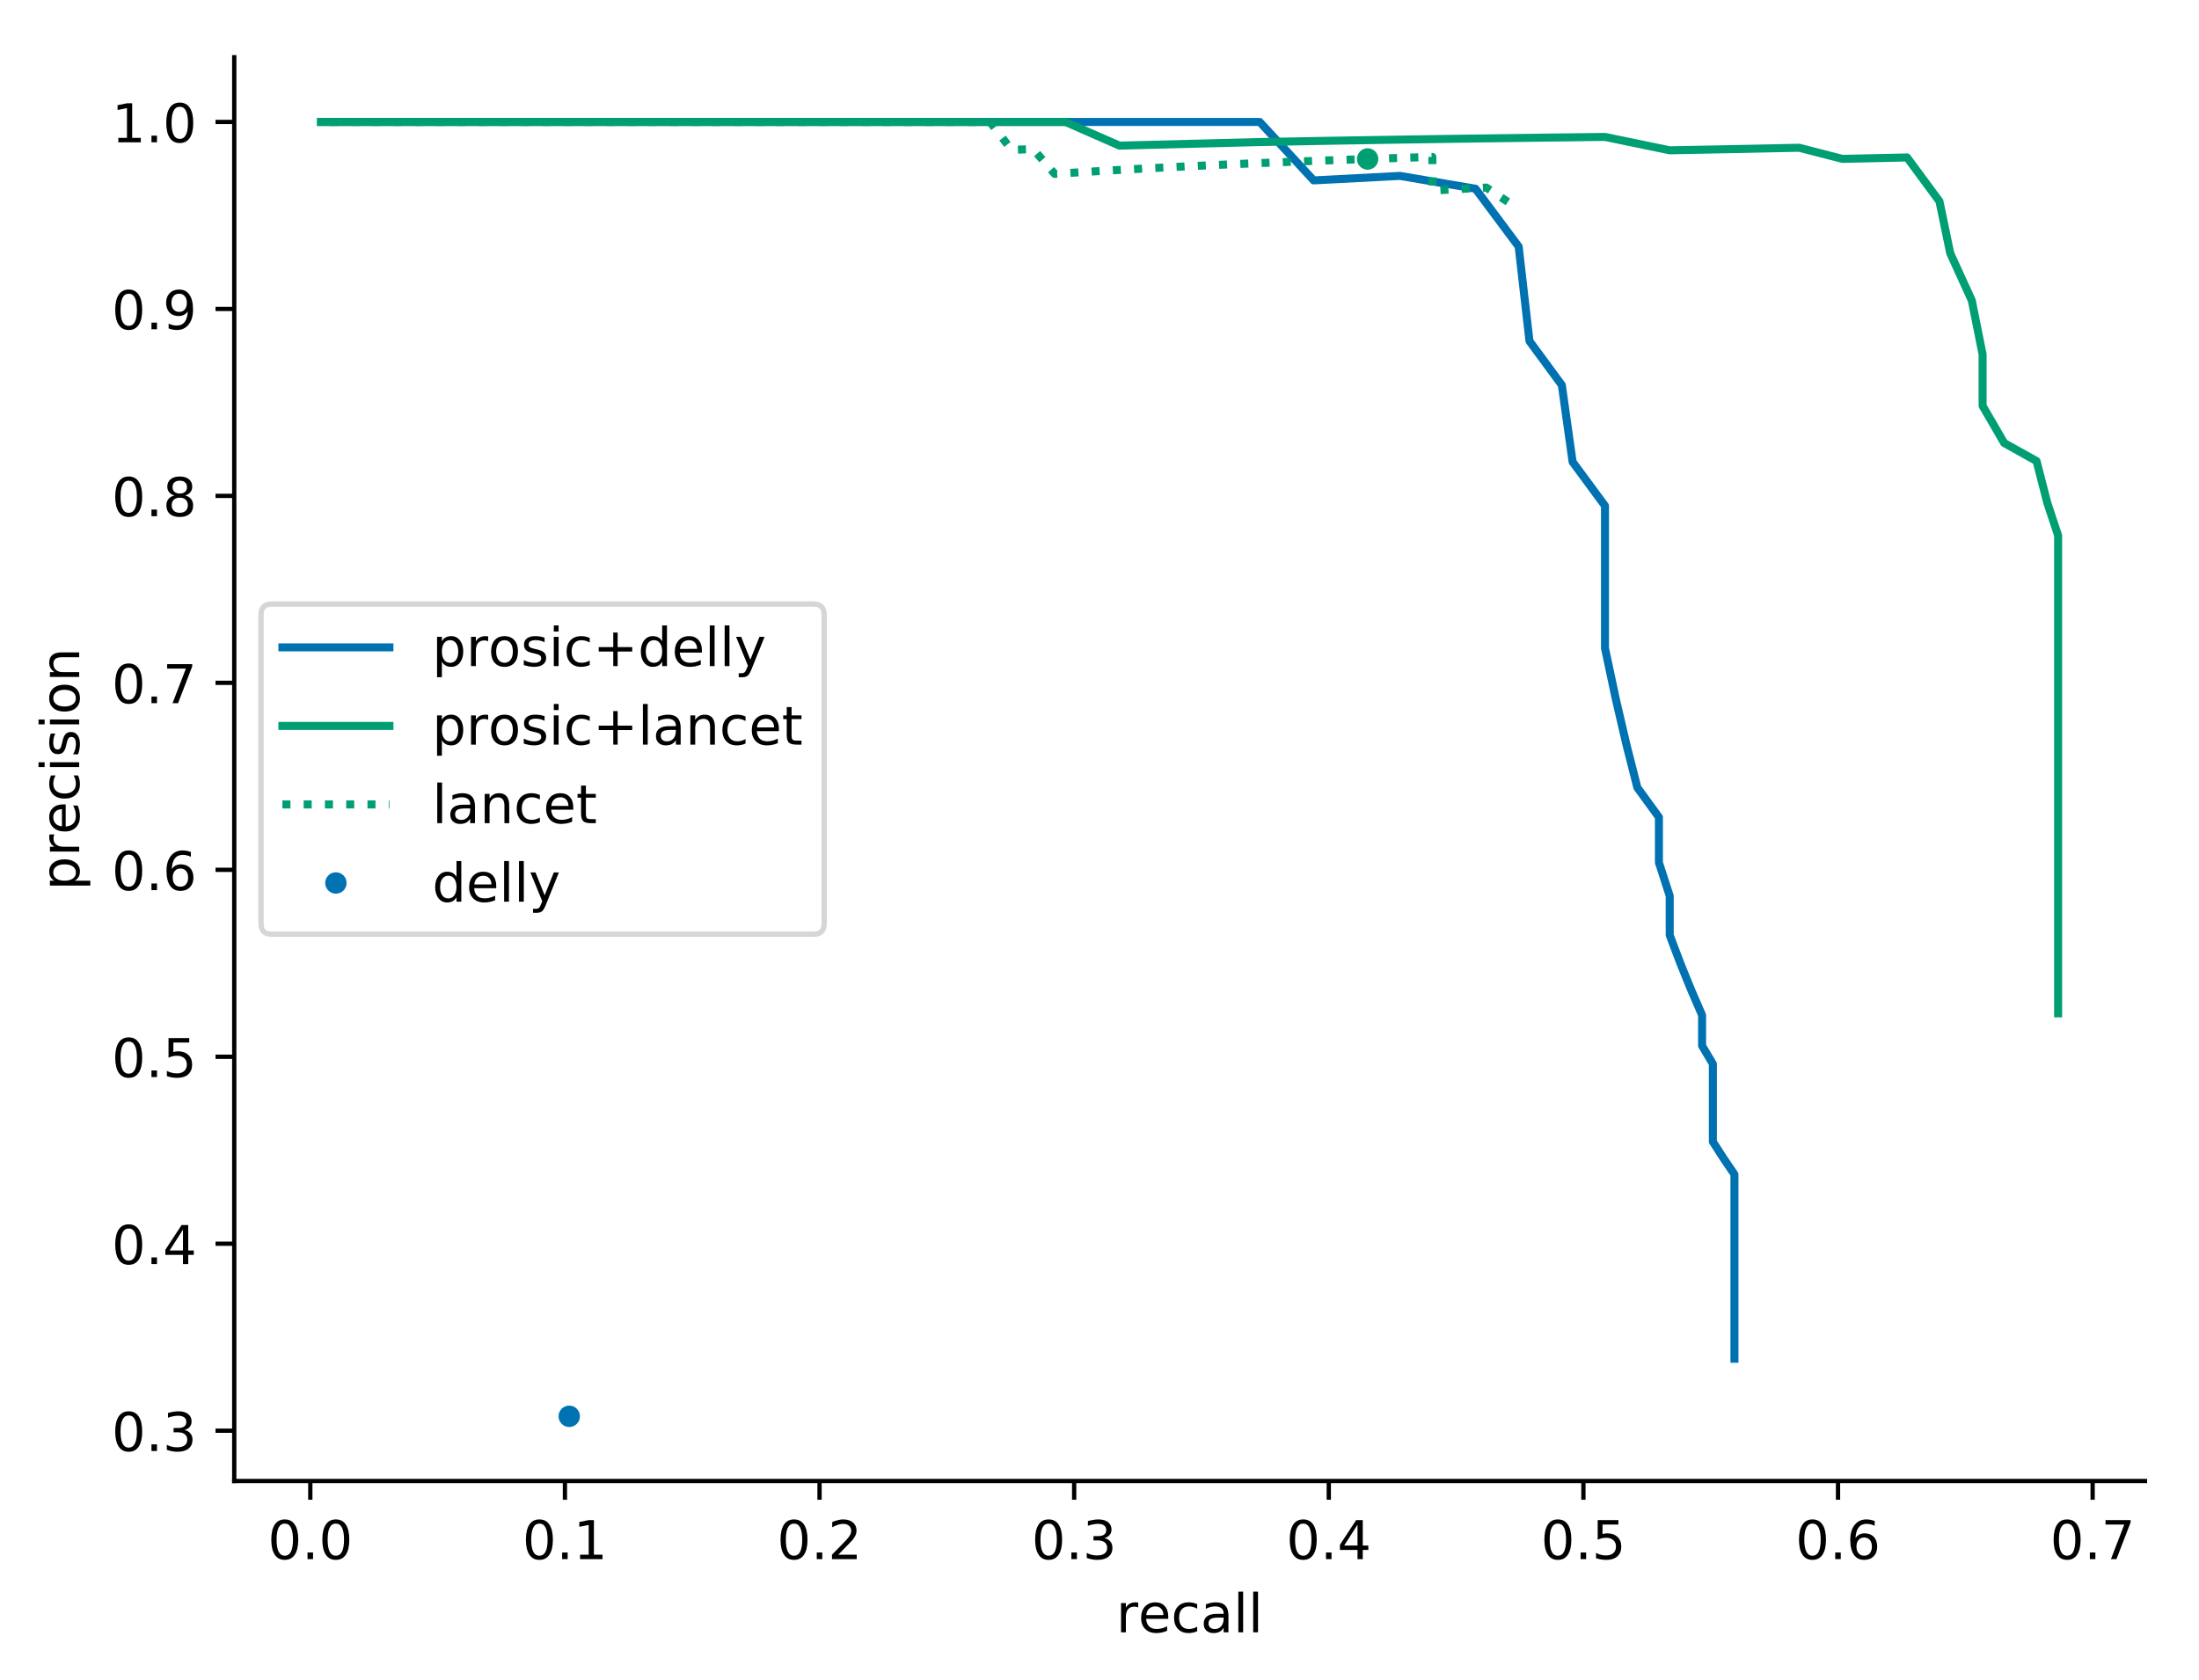
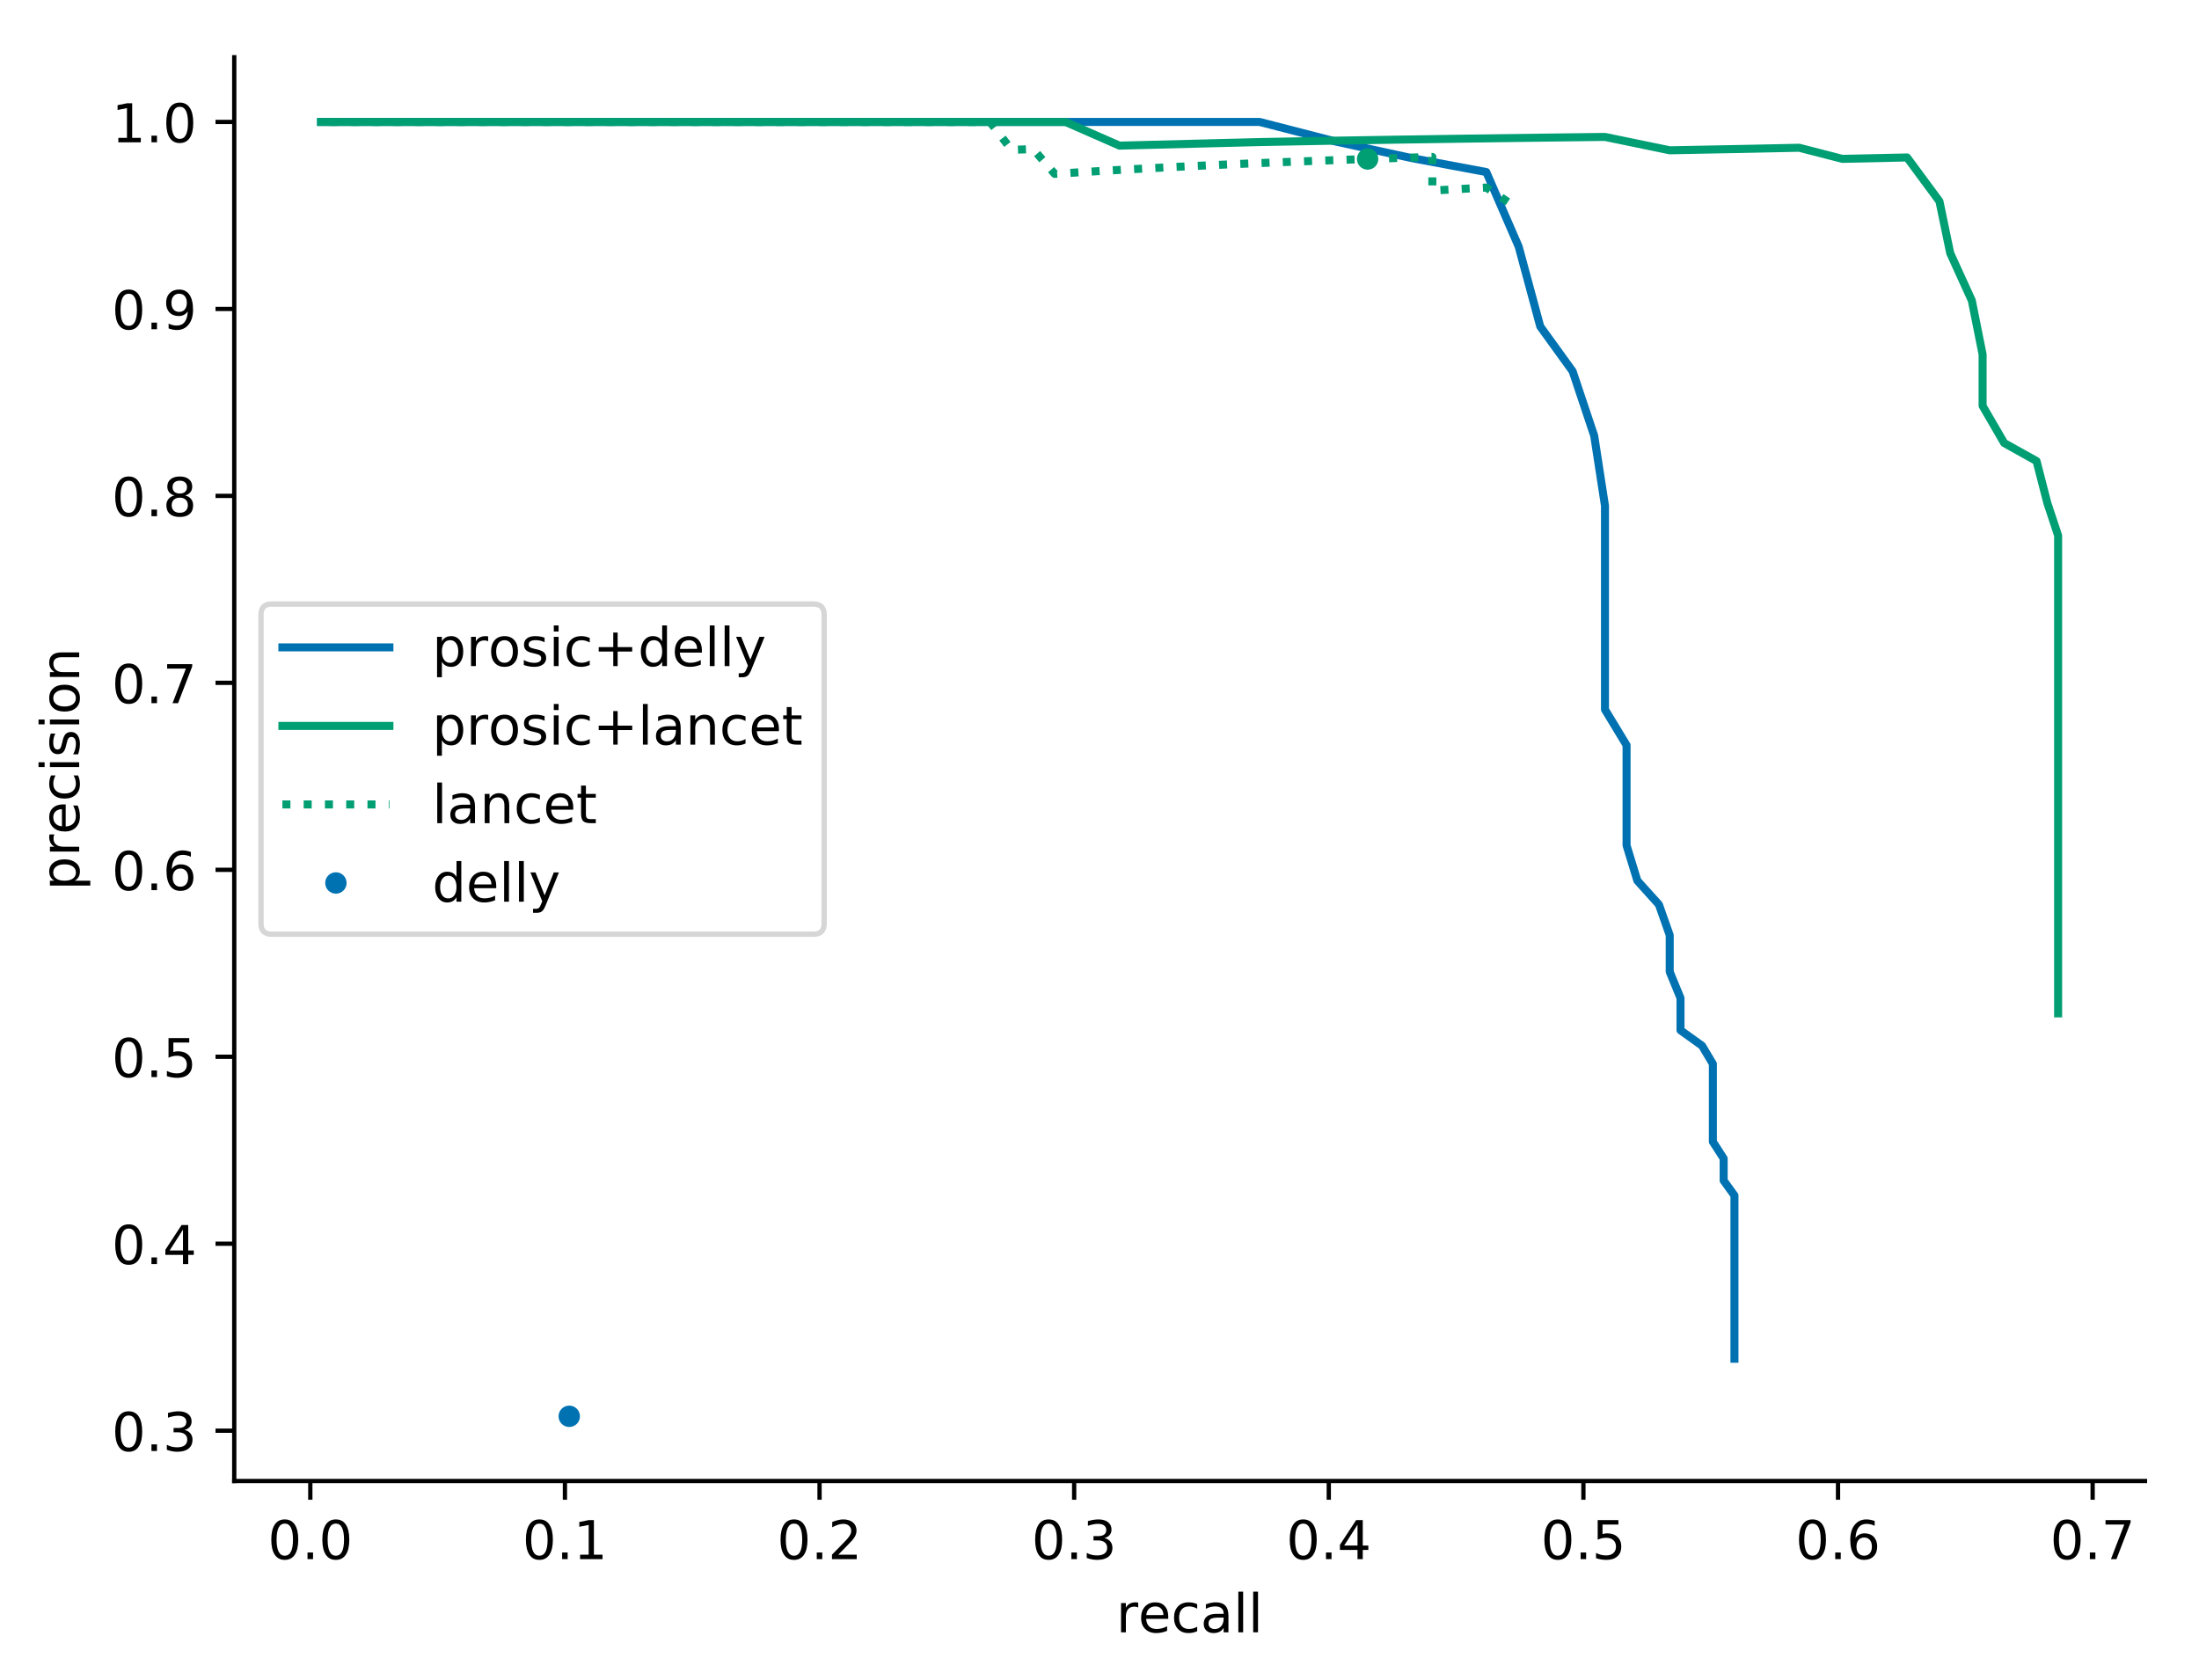
<svg xmlns="http://www.w3.org/2000/svg" xmlns:xlink="http://www.w3.org/1999/xlink" height="314pt" version="1.1" viewBox="0 0 411 314" width="411pt">
  <defs>
    <style type="text/css">
*{stroke-linecap:butt;stroke-linejoin:round;}
  </style>
  </defs>
  <g id="figure_1">
    <g id="patch_1">
      <path d="M 0 314.368  L 411.601 314.368  L 411.601 0  L 0 0  z " style="fill:#ffffff;" />
    </g>
    <g id="axes_1">
      <g id="patch_2">
        <path d="M 43.781 276.812  L 400.901 276.812  L 400.901 10.7  L 43.781 10.7  z " style="fill:#ffffff;" />
      </g>
      <g id="matplotlib.axis_1">
        <g id="xtick_1">
          <g id="line2d_1">
            <defs>
-               <path d="M 0 0  L 0 3.5  " id="mef6d1d055c" style="stroke:#000000;stroke-width:0.8;" />
-             </defs>
-             <g>
-               <use style="stroke:#000000;stroke-width:0.8;" x="57.997" xlink:href="#mef6d1d055c" y="276.812" />
+               <path d="M 0 0  L 0 3.5  " id="m188e3ba26f" style="stroke:#000000;stroke-width:0.8;" />
+             </defs>
+             <g>
+               <use style="stroke:#000000;stroke-width:0.8;" x="57.997" xlink:href="#m188e3ba26f" y="276.812" />
            </g>
          </g>
          <g id="text_1">
            <defs>
              <path d="M 31.781 66.406  Q 24.172 66.406 20.328 58.906  Q 16.5 51.422 16.5 36.375  Q 16.5 21.391 20.328 13.891  Q 24.172 6.391 31.781 6.391  Q 39.453 6.391 43.281 13.891  Q 47.125 21.391 47.125 36.375  Q 47.125 51.422 43.281 58.906  Q 39.453 66.406 31.781 66.406  z M 31.781 74.219  Q 44.047 74.219 50.516 64.516  Q 56.984 54.828 56.984 36.375  Q 56.984 17.969 50.516 8.266  Q 44.047 -1.422 31.781 -1.422  Q 19.531 -1.422 13.062 8.266  Q 6.594 17.969 6.594 36.375  Q 6.594 54.828 13.062 64.516  Q 19.531 74.219 31.781 74.219  z " id="DejaVuSans-30" />
              <path d="M 10.688 12.406  L 21 12.406  L 21 0  L 10.688 0  z " id="DejaVuSans-2e" />
            </defs>
            <g transform="translate(50.04593 291.4104)scale(0.1 -0.1)">
              <use xlink:href="#DejaVuSans-30" />
              <use x="63.623" xlink:href="#DejaVuSans-2e" />
              <use x="95.41" xlink:href="#DejaVuSans-30" />
            </g>
          </g>
        </g>
        <g id="xtick_2">
          <g id="line2d_2">
            <g>
-               <use style="stroke:#000000;stroke-width:0.8;" x="105.587" xlink:href="#mef6d1d055c" y="276.812" />
+               <use style="stroke:#000000;stroke-width:0.8;" x="105.587" xlink:href="#m188e3ba26f" y="276.812" />
            </g>
          </g>
          <g id="text_2">
            <defs>
              <path d="M 12.406 8.297  L 28.516 8.297  L 28.516 63.922  L 10.984 60.406  L 10.984 69.391  L 28.422 72.906  L 38.281 72.906  L 38.281 8.297  L 54.391 8.297  L 54.391 0  L 12.406 0  z " id="DejaVuSans-31" />
            </defs>
            <g transform="translate(97.63504 291.4104)scale(0.1 -0.1)">
              <use xlink:href="#DejaVuSans-30" />
              <use x="63.623" xlink:href="#DejaVuSans-2e" />
              <use x="95.41" xlink:href="#DejaVuSans-31" />
            </g>
          </g>
        </g>
        <g id="xtick_3">
          <g id="line2d_3">
            <g>
-               <use style="stroke:#000000;stroke-width:0.8;" x="153.176" xlink:href="#mef6d1d055c" y="276.812" />
+               <use style="stroke:#000000;stroke-width:0.8;" x="153.176" xlink:href="#m188e3ba26f" y="276.812" />
            </g>
          </g>
          <g id="text_3">
            <defs>
              <path d="M 19.188 8.297  L 53.609 8.297  L 53.609 0  L 7.328 0  L 7.328 8.297  Q 12.938 14.109 22.625 23.891  Q 32.328 33.688 34.812 36.531  Q 39.547 41.844 41.422 45.531  Q 43.312 49.219 43.312 52.781  Q 43.312 58.594 39.234 62.25  Q 35.156 65.922 28.609 65.922  Q 23.969 65.922 18.812 64.312  Q 13.672 62.703 7.812 59.422  L 7.812 69.391  Q 13.766 71.781 18.938 73  Q 24.125 74.219 28.422 74.219  Q 39.75 74.219 46.484 68.547  Q 53.219 62.891 53.219 53.422  Q 53.219 48.922 51.531 44.891  Q 49.859 40.875 45.406 35.406  Q 44.188 33.984 37.641 27.219  Q 31.109 20.453 19.188 8.297  z " id="DejaVuSans-32" />
            </defs>
            <g transform="translate(145.2242 291.4104)scale(0.1 -0.1)">
              <use xlink:href="#DejaVuSans-30" />
              <use x="63.623" xlink:href="#DejaVuSans-2e" />
              <use x="95.41" xlink:href="#DejaVuSans-32" />
            </g>
          </g>
        </g>
        <g id="xtick_4">
          <g id="line2d_4">
            <g>
-               <use style="stroke:#000000;stroke-width:0.8;" x="200.765" xlink:href="#mef6d1d055c" y="276.812" />
+               <use style="stroke:#000000;stroke-width:0.8;" x="200.765" xlink:href="#m188e3ba26f" y="276.812" />
            </g>
          </g>
          <g id="text_4">
            <defs>
              <path d="M 40.578 39.312  Q 47.656 37.797 51.625 33  Q 55.609 28.219 55.609 21.188  Q 55.609 10.406 48.188 4.484  Q 40.766 -1.422 27.094 -1.422  Q 22.516 -1.422 17.656 -0.516  Q 12.797 0.391 7.625 2.203  L 7.625 11.719  Q 11.719 9.328 16.594 8.109  Q 21.484 6.891 26.812 6.891  Q 36.078 6.891 40.938 10.547  Q 45.797 14.203 45.797 21.188  Q 45.797 27.641 41.281 31.266  Q 36.766 34.906 28.719 34.906  L 20.219 34.906  L 20.219 43.016  L 29.109 43.016  Q 36.375 43.016 40.234 45.922  Q 44.094 48.828 44.094 54.297  Q 44.094 59.906 40.109 62.906  Q 36.141 65.922 28.719 65.922  Q 24.656 65.922 20.016 65.031  Q 15.375 64.156 9.812 62.312  L 9.812 71.094  Q 15.438 72.656 20.344 73.438  Q 25.25 74.219 29.594 74.219  Q 40.828 74.219 47.359 69.109  Q 53.906 64.016 53.906 55.328  Q 53.906 49.266 50.438 45.094  Q 46.969 40.922 40.578 39.312  z " id="DejaVuSans-33" />
            </defs>
            <g transform="translate(192.8133 291.4104)scale(0.1 -0.1)">
              <use xlink:href="#DejaVuSans-30" />
              <use x="63.623" xlink:href="#DejaVuSans-2e" />
              <use x="95.41" xlink:href="#DejaVuSans-33" />
            </g>
          </g>
        </g>
        <g id="xtick_5">
          <g id="line2d_5">
            <g>
-               <use style="stroke:#000000;stroke-width:0.8;" x="248.354" xlink:href="#mef6d1d055c" y="276.812" />
+               <use style="stroke:#000000;stroke-width:0.8;" x="248.354" xlink:href="#m188e3ba26f" y="276.812" />
            </g>
          </g>
          <g id="text_5">
            <defs>
              <path d="M 37.797 64.312  L 12.891 25.391  L 37.797 25.391  z M 35.203 72.906  L 47.609 72.906  L 47.609 25.391  L 58.016 25.391  L 58.016 17.188  L 47.609 17.188  L 47.609 0  L 37.797 0  L 37.797 17.188  L 4.891 17.188  L 4.891 26.703  z " id="DejaVuSans-34" />
            </defs>
            <g transform="translate(240.4024 291.4104)scale(0.1 -0.1)">
              <use xlink:href="#DejaVuSans-30" />
              <use x="63.623" xlink:href="#DejaVuSans-2e" />
              <use x="95.41" xlink:href="#DejaVuSans-34" />
            </g>
          </g>
        </g>
        <g id="xtick_6">
          <g id="line2d_6">
            <g>
-               <use style="stroke:#000000;stroke-width:0.8;" x="295.943" xlink:href="#mef6d1d055c" y="276.812" />
+               <use style="stroke:#000000;stroke-width:0.8;" x="295.943" xlink:href="#m188e3ba26f" y="276.812" />
            </g>
          </g>
          <g id="text_6">
            <defs>
              <path d="M 10.797 72.906  L 49.516 72.906  L 49.516 64.594  L 19.828 64.594  L 19.828 46.734  Q 21.969 47.469 24.109 47.828  Q 26.266 48.188 28.422 48.188  Q 40.625 48.188 47.75 41.5  Q 54.891 34.812 54.891 23.391  Q 54.891 11.625 47.562 5.094  Q 40.234 -1.422 26.906 -1.422  Q 22.312 -1.422 17.547 -0.641  Q 12.797 0.141 7.719 1.703  L 7.719 11.625  Q 12.109 9.234 16.797 8.062  Q 21.484 6.891 26.703 6.891  Q 35.156 6.891 40.078 11.328  Q 45.016 15.766 45.016 23.391  Q 45.016 31 40.078 35.438  Q 35.156 39.891 26.703 39.891  Q 22.75 39.891 18.812 39.016  Q 14.891 38.141 10.797 36.281  z " id="DejaVuSans-35" />
            </defs>
            <g transform="translate(287.9915 291.4104)scale(0.1 -0.1)">
              <use xlink:href="#DejaVuSans-30" />
              <use x="63.623" xlink:href="#DejaVuSans-2e" />
              <use x="95.41" xlink:href="#DejaVuSans-35" />
            </g>
          </g>
        </g>
        <g id="xtick_7">
          <g id="line2d_7">
            <g>
-               <use style="stroke:#000000;stroke-width:0.8;" x="343.532" xlink:href="#mef6d1d055c" y="276.812" />
+               <use style="stroke:#000000;stroke-width:0.8;" x="343.532" xlink:href="#m188e3ba26f" y="276.812" />
            </g>
          </g>
          <g id="text_7">
            <defs>
              <path d="M 33.016 40.375  Q 26.375 40.375 22.484 35.828  Q 18.609 31.297 18.609 23.391  Q 18.609 15.531 22.484 10.953  Q 26.375 6.391 33.016 6.391  Q 39.656 6.391 43.531 10.953  Q 47.406 15.531 47.406 23.391  Q 47.406 31.297 43.531 35.828  Q 39.656 40.375 33.016 40.375  z M 52.594 71.297  L 52.594 62.312  Q 48.875 64.062 45.094 64.984  Q 41.312 65.922 37.594 65.922  Q 27.828 65.922 22.672 59.328  Q 17.531 52.734 16.797 39.406  Q 19.672 43.656 24.016 45.922  Q 28.375 48.188 33.594 48.188  Q 44.578 48.188 50.953 41.516  Q 57.328 34.859 57.328 23.391  Q 57.328 12.156 50.688 5.359  Q 44.047 -1.422 33.016 -1.422  Q 20.359 -1.422 13.672 8.266  Q 6.984 17.969 6.984 36.375  Q 6.984 53.656 15.188 63.938  Q 23.391 74.219 37.203 74.219  Q 40.922 74.219 44.703 73.484  Q 48.484 72.75 52.594 71.297  z " id="DejaVuSans-36" />
            </defs>
            <g transform="translate(335.5806 291.4104)scale(0.1 -0.1)">
              <use xlink:href="#DejaVuSans-30" />
              <use x="63.623" xlink:href="#DejaVuSans-2e" />
              <use x="95.41" xlink:href="#DejaVuSans-36" />
            </g>
          </g>
        </g>
        <g id="xtick_8">
          <g id="line2d_8">
            <g>
-               <use style="stroke:#000000;stroke-width:0.8;" x="391.121" xlink:href="#mef6d1d055c" y="276.812" />
+               <use style="stroke:#000000;stroke-width:0.8;" x="391.121" xlink:href="#m188e3ba26f" y="276.812" />
            </g>
          </g>
          <g id="text_8">
            <defs>
              <path d="M 8.203 72.906  L 55.078 72.906  L 55.078 68.703  L 28.609 0  L 18.312 0  L 43.219 64.594  L 8.203 64.594  z " id="DejaVuSans-37" />
            </defs>
            <g transform="translate(383.1697 291.4104)scale(0.1 -0.1)">
              <use xlink:href="#DejaVuSans-30" />
              <use x="63.623" xlink:href="#DejaVuSans-2e" />
              <use x="95.41" xlink:href="#DejaVuSans-37" />
            </g>
          </g>
        </g>
        <g id="text_9">
          <defs>
            <path d="M 41.109 46.297  Q 39.594 47.172 37.812 47.578  Q 36.031 48 33.891 48  Q 26.266 48 22.188 43.047  Q 18.109 38.094 18.109 28.812  L 18.109 0  L 9.078 0  L 9.078 54.688  L 18.109 54.688  L 18.109 46.188  Q 20.953 51.172 25.484 53.578  Q 30.031 56 36.531 56  Q 37.453 56 38.578 55.875  Q 39.703 55.766 41.062 55.516  z " id="DejaVuSans-72" />
            <path d="M 56.203 29.594  L 56.203 25.203  L 14.891 25.203  Q 15.484 15.922 20.484 11.062  Q 25.484 6.203 34.422 6.203  Q 39.594 6.203 44.453 7.469  Q 49.312 8.734 54.109 11.281  L 54.109 2.781  Q 49.266 0.734 44.188 -0.344  Q 39.109 -1.422 33.891 -1.422  Q 20.797 -1.422 13.156 6.188  Q 5.516 13.812 5.516 26.812  Q 5.516 40.234 12.766 48.109  Q 20.016 56 32.328 56  Q 43.359 56 49.781 48.891  Q 56.203 41.797 56.203 29.594  z M 47.219 32.234  Q 47.125 39.594 43.094 43.984  Q 39.062 48.391 32.422 48.391  Q 24.906 48.391 20.391 44.141  Q 15.875 39.891 15.188 32.172  z " id="DejaVuSans-65" />
            <path d="M 48.781 52.594  L 48.781 44.188  Q 44.969 46.297 41.141 47.344  Q 37.312 48.391 33.406 48.391  Q 24.656 48.391 19.812 42.844  Q 14.984 37.312 14.984 27.297  Q 14.984 17.281 19.812 11.734  Q 24.656 6.203 33.406 6.203  Q 37.312 6.203 41.141 7.25  Q 44.969 8.297 48.781 10.406  L 48.781 2.094  Q 45.016 0.344 40.984 -0.531  Q 36.969 -1.422 32.422 -1.422  Q 20.062 -1.422 12.781 6.344  Q 5.516 14.109 5.516 27.297  Q 5.516 40.672 12.859 48.328  Q 20.219 56 33.016 56  Q 37.156 56 41.109 55.141  Q 45.062 54.297 48.781 52.594  z " id="DejaVuSans-63" />
            <path d="M 34.281 27.484  Q 23.391 27.484 19.188 25  Q 14.984 22.516 14.984 16.5  Q 14.984 11.719 18.141 8.906  Q 21.297 6.109 26.703 6.109  Q 34.188 6.109 38.703 11.406  Q 43.219 16.703 43.219 25.484  L 43.219 27.484  z M 52.203 31.203  L 52.203 0  L 43.219 0  L 43.219 8.297  Q 40.141 3.328 35.547 0.953  Q 30.953 -1.422 24.312 -1.422  Q 15.922 -1.422 10.953 3.297  Q 6 8.016 6 15.922  Q 6 25.141 12.172 29.828  Q 18.359 34.516 30.609 34.516  L 43.219 34.516  L 43.219 35.406  Q 43.219 41.609 39.141 45  Q 35.062 48.391 27.688 48.391  Q 23 48.391 18.547 47.266  Q 14.109 46.141 10.016 43.891  L 10.016 52.203  Q 14.938 54.109 19.578 55.047  Q 24.219 56 28.609 56  Q 40.484 56 46.344 49.844  Q 52.203 43.703 52.203 31.203  z " id="DejaVuSans-61" />
            <path d="M 9.422 75.984  L 18.406 75.984  L 18.406 0  L 9.422 0  z " id="DejaVuSans-6c" />
          </defs>
          <g transform="translate(208.6194 305.0886)scale(0.1 -0.1)">
            <use xlink:href="#DejaVuSans-72" />
            <use x="41.082" xlink:href="#DejaVuSans-65" />
            <use x="102.605" xlink:href="#DejaVuSans-63" />
            <use x="157.586" xlink:href="#DejaVuSans-61" />
            <use x="218.865" xlink:href="#DejaVuSans-6c" />
            <use x="246.648" xlink:href="#DejaVuSans-6c" />
          </g>
        </g>
      </g>
      <g id="matplotlib.axis_2">
        <g id="ytick_1">
          <g id="line2d_9">
            <defs>
-               <path d="M 0 0  L -3.5 0  " id="m458597e651" style="stroke:#000000;stroke-width:0.8;" />
-             </defs>
-             <g>
-               <use style="stroke:#000000;stroke-width:0.8;" x="43.781" xlink:href="#m458597e651" y="267.404" />
+               <path d="M 0 0  L -3.5 0  " id="m7580e2294f" style="stroke:#000000;stroke-width:0.8;" />
+             </defs>
+             <g>
+               <use style="stroke:#000000;stroke-width:0.8;" x="43.781" xlink:href="#m7580e2294f" y="267.404" />
            </g>
          </g>
          <g id="text_10">
            <g transform="translate(20.87813 271.2032)scale(0.1 -0.1)">
              <use xlink:href="#DejaVuSans-30" />
              <use x="63.623" xlink:href="#DejaVuSans-2e" />
              <use x="95.41" xlink:href="#DejaVuSans-33" />
            </g>
          </g>
        </g>
        <g id="ytick_2">
          <g id="line2d_10">
            <g>
-               <use style="stroke:#000000;stroke-width:0.8;" x="43.781" xlink:href="#m458597e651" y="232.46" />
+               <use style="stroke:#000000;stroke-width:0.8;" x="43.781" xlink:href="#m7580e2294f" y="232.46" />
            </g>
          </g>
          <g id="text_11">
            <g transform="translate(20.87813 236.2592)scale(0.1 -0.1)">
              <use xlink:href="#DejaVuSans-30" />
              <use x="63.623" xlink:href="#DejaVuSans-2e" />
              <use x="95.41" xlink:href="#DejaVuSans-34" />
            </g>
          </g>
        </g>
        <g id="ytick_3">
          <g id="line2d_11">
            <g>
-               <use style="stroke:#000000;stroke-width:0.8;" x="43.781" xlink:href="#m458597e651" y="197.516" />
+               <use style="stroke:#000000;stroke-width:0.8;" x="43.781" xlink:href="#m7580e2294f" y="197.516" />
            </g>
          </g>
          <g id="text_12">
            <g transform="translate(20.87813 201.3152)scale(0.1 -0.1)">
              <use xlink:href="#DejaVuSans-30" />
              <use x="63.623" xlink:href="#DejaVuSans-2e" />
              <use x="95.41" xlink:href="#DejaVuSans-35" />
            </g>
          </g>
        </g>
        <g id="ytick_4">
          <g id="line2d_12">
            <g>
-               <use style="stroke:#000000;stroke-width:0.8;" x="43.781" xlink:href="#m458597e651" y="162.572" />
+               <use style="stroke:#000000;stroke-width:0.8;" x="43.781" xlink:href="#m7580e2294f" y="162.572" />
            </g>
          </g>
          <g id="text_13">
            <g transform="translate(20.87813 166.3712)scale(0.1 -0.1)">
              <use xlink:href="#DejaVuSans-30" />
              <use x="63.623" xlink:href="#DejaVuSans-2e" />
              <use x="95.41" xlink:href="#DejaVuSans-36" />
            </g>
          </g>
        </g>
        <g id="ytick_5">
          <g id="line2d_13">
            <g>
-               <use style="stroke:#000000;stroke-width:0.8;" x="43.781" xlink:href="#m458597e651" y="127.628" />
+               <use style="stroke:#000000;stroke-width:0.8;" x="43.781" xlink:href="#m7580e2294f" y="127.628" />
            </g>
          </g>
          <g id="text_14">
            <g transform="translate(20.87813 131.4272)scale(0.1 -0.1)">
              <use xlink:href="#DejaVuSans-30" />
              <use x="63.623" xlink:href="#DejaVuSans-2e" />
              <use x="95.41" xlink:href="#DejaVuSans-37" />
            </g>
          </g>
        </g>
        <g id="ytick_6">
          <g id="line2d_14">
            <g>
-               <use style="stroke:#000000;stroke-width:0.8;" x="43.781" xlink:href="#m458597e651" y="92.684" />
+               <use style="stroke:#000000;stroke-width:0.8;" x="43.781" xlink:href="#m7580e2294f" y="92.684" />
            </g>
          </g>
          <g id="text_15">
            <defs>
              <path d="M 31.781 34.625  Q 24.75 34.625 20.719 30.859  Q 16.703 27.094 16.703 20.516  Q 16.703 13.922 20.719 10.156  Q 24.75 6.391 31.781 6.391  Q 38.812 6.391 42.859 10.172  Q 46.922 13.969 46.922 20.516  Q 46.922 27.094 42.891 30.859  Q 38.875 34.625 31.781 34.625  z M 21.922 38.812  Q 15.578 40.375 12.031 44.719  Q 8.5 49.078 8.5 55.328  Q 8.5 64.062 14.719 69.141  Q 20.953 74.219 31.781 74.219  Q 42.672 74.219 48.875 69.141  Q 55.078 64.062 55.078 55.328  Q 55.078 49.078 51.531 44.719  Q 48 40.375 41.703 38.812  Q 48.828 37.156 52.797 32.312  Q 56.781 27.484 56.781 20.516  Q 56.781 9.906 50.312 4.234  Q 43.844 -1.422 31.781 -1.422  Q 19.734 -1.422 13.25 4.234  Q 6.781 9.906 6.781 20.516  Q 6.781 27.484 10.781 32.312  Q 14.797 37.156 21.922 38.812  z M 18.312 54.391  Q 18.312 48.734 21.844 45.562  Q 25.391 42.391 31.781 42.391  Q 38.141 42.391 41.719 45.562  Q 45.312 48.734 45.312 54.391  Q 45.312 60.062 41.719 63.234  Q 38.141 66.406 31.781 66.406  Q 25.391 66.406 21.844 63.234  Q 18.312 60.062 18.312 54.391  z " id="DejaVuSans-38" />
            </defs>
            <g transform="translate(20.87813 96.48322)scale(0.1 -0.1)">
              <use xlink:href="#DejaVuSans-30" />
              <use x="63.623" xlink:href="#DejaVuSans-2e" />
              <use x="95.41" xlink:href="#DejaVuSans-38" />
            </g>
          </g>
        </g>
        <g id="ytick_7">
          <g id="line2d_15">
            <g>
-               <use style="stroke:#000000;stroke-width:0.8;" x="43.781" xlink:href="#m458597e651" y="57.74" />
+               <use style="stroke:#000000;stroke-width:0.8;" x="43.781" xlink:href="#m7580e2294f" y="57.74" />
            </g>
          </g>
          <g id="text_16">
            <defs>
              <path d="M 10.984 1.516  L 10.984 10.5  Q 14.703 8.734 18.5 7.812  Q 22.312 6.891 25.984 6.891  Q 35.75 6.891 40.891 13.453  Q 46.047 20.016 46.781 33.406  Q 43.953 29.203 39.594 26.953  Q 35.25 24.703 29.984 24.703  Q 19.047 24.703 12.672 31.312  Q 6.297 37.938 6.297 49.422  Q 6.297 60.641 12.938 67.422  Q 19.578 74.219 30.609 74.219  Q 43.266 74.219 49.922 64.516  Q 56.594 54.828 56.594 36.375  Q 56.594 19.141 48.406 8.859  Q 40.234 -1.422 26.422 -1.422  Q 22.703 -1.422 18.891 -0.688  Q 15.094 0.047 10.984 1.516  z M 30.609 32.422  Q 37.25 32.422 41.125 36.953  Q 45.016 41.5 45.016 49.422  Q 45.016 57.281 41.125 61.844  Q 37.25 66.406 30.609 66.406  Q 23.969 66.406 20.094 61.844  Q 16.219 57.281 16.219 49.422  Q 16.219 41.5 20.094 36.953  Q 23.969 32.422 30.609 32.422  z " id="DejaVuSans-39" />
            </defs>
            <g transform="translate(20.87813 61.53922)scale(0.1 -0.1)">
              <use xlink:href="#DejaVuSans-30" />
              <use x="63.623" xlink:href="#DejaVuSans-2e" />
              <use x="95.41" xlink:href="#DejaVuSans-39" />
            </g>
          </g>
        </g>
        <g id="ytick_8">
          <g id="line2d_16">
            <g>
-               <use style="stroke:#000000;stroke-width:0.8;" x="43.781" xlink:href="#m458597e651" y="22.796" />
+               <use style="stroke:#000000;stroke-width:0.8;" x="43.781" xlink:href="#m7580e2294f" y="22.796" />
            </g>
          </g>
          <g id="text_17">
            <g transform="translate(20.87813 26.59522)scale(0.1 -0.1)">
              <use xlink:href="#DejaVuSans-31" />
              <use x="63.623" xlink:href="#DejaVuSans-2e" />
              <use x="95.41" xlink:href="#DejaVuSans-30" />
            </g>
          </g>
        </g>
        <g id="text_18">
          <defs>
            <path d="M 18.109 8.203  L 18.109 -20.797  L 9.078 -20.797  L 9.078 54.688  L 18.109 54.688  L 18.109 46.391  Q 20.953 51.266 25.266 53.625  Q 29.594 56 35.594 56  Q 45.562 56 51.781 48.094  Q 58.016 40.188 58.016 27.297  Q 58.016 14.406 51.781 6.484  Q 45.562 -1.422 35.594 -1.422  Q 29.594 -1.422 25.266 0.953  Q 20.953 3.328 18.109 8.203  z M 48.688 27.297  Q 48.688 37.203 44.609 42.844  Q 40.531 48.484 33.406 48.484  Q 26.266 48.484 22.188 42.844  Q 18.109 37.203 18.109 27.297  Q 18.109 17.391 22.188 11.75  Q 26.266 6.109 33.406 6.109  Q 40.531 6.109 44.609 11.75  Q 48.688 17.391 48.688 27.297  z " id="DejaVuSans-70" />
            <path d="M 9.422 54.688  L 18.406 54.688  L 18.406 0  L 9.422 0  z M 9.422 75.984  L 18.406 75.984  L 18.406 64.594  L 9.422 64.594  z " id="DejaVuSans-69" />
            <path d="M 44.281 53.078  L 44.281 44.578  Q 40.484 46.531 36.375 47.5  Q 32.281 48.484 27.875 48.484  Q 21.188 48.484 17.844 46.438  Q 14.5 44.391 14.5 40.281  Q 14.5 37.156 16.891 35.375  Q 19.281 33.594 26.516 31.984  L 29.594 31.297  Q 39.156 29.25 43.188 25.516  Q 47.219 21.781 47.219 15.094  Q 47.219 7.469 41.188 3.016  Q 35.156 -1.422 24.609 -1.422  Q 20.219 -1.422 15.453 -0.562  Q 10.688 0.297 5.422 2  L 5.422 11.281  Q 10.406 8.688 15.234 7.391  Q 20.062 6.109 24.812 6.109  Q 31.156 6.109 34.562 8.281  Q 37.984 10.453 37.984 14.406  Q 37.984 18.062 35.516 20.016  Q 33.062 21.969 24.703 23.781  L 21.578 24.516  Q 13.234 26.266 9.516 29.906  Q 5.812 33.547 5.812 39.891  Q 5.812 47.609 11.281 51.797  Q 16.75 56 26.812 56  Q 31.781 56 36.172 55.266  Q 40.578 54.547 44.281 53.078  z " id="DejaVuSans-73" />
            <path d="M 30.609 48.391  Q 23.391 48.391 19.188 42.75  Q 14.984 37.109 14.984 27.297  Q 14.984 17.484 19.156 11.844  Q 23.344 6.203 30.609 6.203  Q 37.797 6.203 41.984 11.859  Q 46.188 17.531 46.188 27.297  Q 46.188 37.016 41.984 42.703  Q 37.797 48.391 30.609 48.391  z M 30.609 56  Q 42.328 56 49.016 48.375  Q 55.719 40.766 55.719 27.297  Q 55.719 13.875 49.016 6.219  Q 42.328 -1.422 30.609 -1.422  Q 18.844 -1.422 12.172 6.219  Q 5.516 13.875 5.516 27.297  Q 5.516 40.766 12.172 48.375  Q 18.844 56 30.609 56  z " id="DejaVuSans-6f" />
            <path d="M 54.891 33.016  L 54.891 0  L 45.906 0  L 45.906 32.719  Q 45.906 40.484 42.875 44.328  Q 39.844 48.188 33.797 48.188  Q 26.516 48.188 22.312 43.547  Q 18.109 38.922 18.109 30.906  L 18.109 0  L 9.078 0  L 9.078 54.688  L 18.109 54.688  L 18.109 46.188  Q 21.344 51.125 25.703 53.562  Q 30.078 56 35.797 56  Q 45.219 56 50.047 50.172  Q 54.891 44.344 54.891 33.016  z " id="DejaVuSans-6e" />
          </defs>
          <g transform="translate(14.79844 166.4208)rotate(-90)scale(0.1 -0.1)">
            <use xlink:href="#DejaVuSans-70" />
            <use x="63.477" xlink:href="#DejaVuSans-72" />
            <use x="104.559" xlink:href="#DejaVuSans-65" />
            <use x="166.082" xlink:href="#DejaVuSans-63" />
            <use x="221.062" xlink:href="#DejaVuSans-69" />
            <use x="248.846" xlink:href="#DejaVuSans-73" />
            <use x="300.945" xlink:href="#DejaVuSans-69" />
            <use x="328.729" xlink:href="#DejaVuSans-6f" />
            <use x="389.91" xlink:href="#DejaVuSans-6e" />
          </g>
        </g>
      </g>
      <g id="line2d_17">
-         <path clip-path="url(#pe39f5c7391)" d="M 60.014 22.796  L 74.129 22.796  L 90.261 22.796  L 106.393 22.796  L 122.525 22.796  L 138.657 22.796  L 154.789 22.796  L 170.921 22.796  L 187.053 22.796  L 203.185 22.796  L 219.317 22.796  L 235.448 22.796  L 245.531 33.716  L 261.663 32.876  L 275.778 35.276  L 283.844 46.092  L 285.861 63.746  L 291.91 71.976  L 293.927 86.331  L 299.976 94.535  L 299.976 108.508  L 299.976 121.141  L 301.993 130.623  L 304.009 139.276  L 306.025 147.204  L 310.058 152.739  L 310.058 161.222  L 312.075 167.448  L 312.075 174.795  L 314.091 180.12  L 316.108 185.088  L 318.124 189.735  L 318.124 195.46  L 320.141 198.85  L 320.141 203.987  L 320.141 208.829  L 320.141 213.4  L 322.157 216.533  L 324.174 219.501  L 324.174 223.442  L 324.174 227.185  L 324.174 230.745  L 324.174 234.134  L 324.174 237.364  L 324.174 240.447  L 324.174 243.392  L 324.174 246.208  L 324.174 248.904  L 324.174 251.487  L 324.174 253.964  " style="fill:none;stroke:#0072b2;stroke-linecap:square;stroke-width:1.5;" />
+         <path clip-path="url(#p0982d957d7)" d="M 60.014 22.796  L 74.129 22.796  L 90.261 22.796  L 106.393 22.796  L 122.525 22.796  L 138.657 22.796  L 154.789 22.796  L 170.921 22.796  L 187.053 22.796  L 203.185 22.796  L 219.317 22.796  L 235.448 22.796  L 249.564 26.436  L 263.679 29.516  L 277.795 32.156  L 283.844 46.092  L 287.877 61.016  L 293.927 69.388  L 297.96 81.443  L 299.976 94.535  L 299.976 108.508  L 299.976 121.141  L 299.976 132.62  L 304.009 139.276  L 304.009 149.033  L 304.009 158.006  L 306.025 164.598  L 310.058 169.073  L 312.075 174.795  L 312.075 181.632  L 314.091 186.55  L 314.091 192.564  L 318.124 195.46  L 320.141 198.85  L 320.141 203.987  L 320.141 208.829  L 320.141 213.4  L 322.157 216.533  L 322.157 220.658  L 324.174 223.442  L 324.174 227.185  L 324.174 230.745  L 324.174 234.134  L 324.174 237.364  L 324.174 240.447  L 324.174 243.392  L 324.174 246.208  L 324.174 248.904  L 324.174 251.487  L 324.174 253.964  " style="fill:none;stroke:#0072b2;stroke-linecap:square;stroke-width:1.5;" />
      </g>
      <g id="line2d_18">
-         <path clip-path="url(#pe39f5c7391)" d="M 60.014 22.796  L 70.096 22.796  L 84.212 22.796  L 96.311 22.796  L 108.41 22.796  L 118.492 22.796  L 132.608 22.796  L 146.723 22.796  L 158.822 22.796  L 172.937 22.796  L 185.036 22.796  L 199.152 22.796  L 209.234 27.219  L 223.349 26.859  L 235.448 26.553  L 247.547 26.326  L 261.663 26.093  L 273.762 25.916  L 287.877 25.732  L 299.976 25.592  L 312.075 28.091  L 326.19 27.824  L 336.273 27.616  L 344.339 29.693  L 356.438 29.431  L 362.487 37.621  L 364.504 47.318  L 368.537 56.169  L 370.553 66.24  L 370.553 75.852  L 374.586 82.801  L 380.636 86.175  L 382.652 94.009  L 384.669 100.091  L 384.669 108.596  L 384.669 115.474  L 384.669 123.057  L 384.669 130.206  L 384.669 136.015  L 384.669 142.449  L 384.669 147.691  L 384.669 153.512  L 384.669 159.04  L 384.669 163.56  L 384.669 168.597  L 384.669 172.725  L 384.669 177.334  L 384.669 181.118  L 384.669 185.352  L 384.669 189.402  " style="fill:none;stroke:#009e73;stroke-linecap:square;stroke-width:1.5;" />
+         <path clip-path="url(#p0982d957d7)" d="M 60.014 22.796  L 70.096 22.796  L 84.212 22.796  L 96.311 22.796  L 108.41 22.796  L 118.492 22.796  L 132.608 22.796  L 146.723 22.796  L 158.822 22.796  L 172.937 22.796  L 185.036 22.796  L 199.152 22.796  L 209.234 27.219  L 223.349 26.859  L 235.448 26.553  L 247.547 26.326  L 261.663 26.093  L 273.762 25.916  L 287.877 25.732  L 299.976 25.592  L 312.075 28.091  L 326.19 27.824  L 336.273 27.616  L 344.339 29.693  L 356.438 29.431  L 362.487 37.621  L 364.504 47.318  L 368.537 56.169  L 370.553 66.24  L 370.553 75.852  L 374.586 82.801  L 380.636 86.175  L 382.652 94.009  L 384.669 100.091  L 384.669 108.596  L 384.669 115.474  L 384.669 123.057  L 384.669 130.206  L 384.669 136.015  L 384.669 142.449  L 384.669 147.691  L 384.669 153.512  L 384.669 159.04  L 384.669 163.56  L 384.669 168.597  L 384.669 172.725  L 384.669 177.334  L 384.669 181.118  L 384.669 185.352  L 384.669 189.402  " style="fill:none;stroke:#009e73;stroke-linecap:square;stroke-width:1.5;" />
      </g>
      <g id="line2d_19">
-         <path clip-path="url(#pe39f5c7391)" d="M 281.828 37.729  L 277.795 35.057  L 273.762 35.276  L 267.712 35.619  L 267.712 29.328  L 263.679 29.452  L 257.63 29.648  L 253.597 29.785  L 249.564 29.927  L 243.514 30.153  L 241.498 30.231  L 233.432 30.561  L 229.399 30.738  L 225.366 30.923  L 219.317 31.216  L 215.284 31.424  L 211.251 31.643  L 205.201 31.992  L 201.168 32.24  L 197.135 32.503  L 193.102 27.86  L 189.069 28.012  L 185.036 22.796  L 181.003 22.796  L 176.97 22.796  L 170.921 22.796  L 166.888 22.796  L 162.855 22.796  L 156.805 22.796  L 152.772 22.796  L 146.723 22.796  L 142.69 22.796  L 138.657 22.796  L 132.608 22.796  L 130.591 22.796  L 124.542 22.796  L 118.492 22.796  L 114.459 22.796  L 110.426 22.796  L 104.377 22.796  L 100.344 22.796  L 96.311 22.796  L 92.278 22.796  L 88.245 22.796  L 82.195 22.796  L 78.162 22.796  L 74.129 22.796  L 68.08 22.796  L 64.047 22.796  L 60.014 22.796  " style="fill:none;stroke:#009e73;stroke-dasharray:1.5,2.475;stroke-dashoffset:0;stroke-width:1.5;" />
+         <path clip-path="url(#p0982d957d7)" d="M 281.828 37.729  L 277.795 35.057  L 273.762 35.276  L 267.712 35.619  L 267.712 29.328  L 263.679 29.452  L 257.63 29.648  L 253.597 29.785  L 249.564 29.927  L 243.514 30.153  L 241.498 30.231  L 233.432 30.561  L 229.399 30.738  L 225.366 30.923  L 219.317 31.216  L 215.284 31.424  L 211.251 31.643  L 205.201 31.992  L 201.168 32.24  L 197.135 32.503  L 193.102 27.86  L 189.069 28.012  L 185.036 22.796  L 181.003 22.796  L 176.97 22.796  L 170.921 22.796  L 166.888 22.796  L 162.855 22.796  L 156.805 22.796  L 152.772 22.796  L 146.723 22.796  L 142.69 22.796  L 138.657 22.796  L 132.608 22.796  L 130.591 22.796  L 124.542 22.796  L 118.492 22.796  L 114.459 22.796  L 110.426 22.796  L 104.377 22.796  L 100.344 22.796  L 96.311 22.796  L 92.278 22.796  L 88.245 22.796  L 82.195 22.796  L 78.162 22.796  L 74.129 22.796  L 68.08 22.796  L 64.047 22.796  L 60.014 22.796  " style="fill:none;stroke:#009e73;stroke-dasharray:1.5,2.475;stroke-dashoffset:0;stroke-width:1.5;" />
      </g>
      <g id="line2d_20">
        <defs>
-           <path d="M 0 1.5  C 0.398 1.5 0.779 1.342 1.061 1.061  C 1.342 0.779 1.5 0.398 1.5 0  C 1.5 -0.398 1.342 -0.779 1.061 -1.061  C 0.779 -1.342 0.398 -1.5 0 -1.5  C -0.398 -1.5 -0.779 -1.342 -1.061 -1.061  C -1.342 -0.779 -1.5 -0.398 -1.5 0  C -1.5 0.398 -1.342 0.779 -1.061 1.061  C -0.779 1.342 -0.398 1.5 0 1.5  z " id="mb8245c7e9a" style="stroke:#0072b2;" />
+           <path d="M 0 1.5  C 0.398 1.5 0.779 1.342 1.061 1.061  C 1.342 0.779 1.5 0.398 1.5 0  C 1.5 -0.398 1.342 -0.779 1.061 -1.061  C 0.779 -1.342 0.398 -1.5 0 -1.5  C -0.398 -1.5 -0.779 -1.342 -1.061 -1.061  C -1.342 -0.779 -1.5 -0.398 -1.5 0  C -1.5 0.398 -1.342 0.779 -1.061 1.061  C -0.779 1.342 -0.398 1.5 0 1.5  z " id="m655ad8c379" style="stroke:#0072b2;" />
        </defs>
-         <g clip-path="url(#pe39f5c7391)">
-           <use style="fill:#0072b2;stroke:#0072b2;" x="106.393" xlink:href="#mb8245c7e9a" y="264.716" />
+         <g clip-path="url(#p0982d957d7)">
+           <use style="fill:#0072b2;stroke:#0072b2;" x="106.393" xlink:href="#m655ad8c379" y="264.716" />
        </g>
      </g>
      <g id="line2d_21">
        <defs>
-           <path d="M 0 1.5  C 0.398 1.5 0.779 1.342 1.061 1.061  C 1.342 0.779 1.5 0.398 1.5 0  C 1.5 -0.398 1.342 -0.779 1.061 -1.061  C 0.779 -1.342 0.398 -1.5 0 -1.5  C -0.398 -1.5 -0.779 -1.342 -1.061 -1.061  C -1.342 -0.779 -1.5 -0.398 -1.5 0  C -1.5 0.398 -1.342 0.779 -1.061 1.061  C -0.779 1.342 -0.398 1.5 0 1.5  z " id="md7e81f32a1" style="stroke:#009e73;" />
+           <path d="M 0 1.5  C 0.398 1.5 0.779 1.342 1.061 1.061  C 1.342 0.779 1.5 0.398 1.5 0  C 1.5 -0.398 1.342 -0.779 1.061 -1.061  C 0.779 -1.342 0.398 -1.5 0 -1.5  C -0.398 -1.5 -0.779 -1.342 -1.061 -1.061  C -1.342 -0.779 -1.5 -0.398 -1.5 0  C -1.5 0.398 -1.342 0.779 -1.061 1.061  C -0.779 1.342 -0.398 1.5 0 1.5  z " id="mc09b2cb9e3" style="stroke:#009e73;" />
        </defs>
-         <g clip-path="url(#pe39f5c7391)">
-           <use style="fill:#009e73;stroke:#009e73;" x="255.613" xlink:href="#md7e81f32a1" y="29.716" />
+         <g clip-path="url(#p0982d957d7)">
+           <use style="fill:#009e73;stroke:#009e73;" x="255.613" xlink:href="#mc09b2cb9e3" y="29.716" />
        </g>
      </g>
      <g id="patch_3">
        <path d="M 43.781 276.812  L 43.781 10.7  " style="fill:none;stroke:#000000;stroke-linecap:square;stroke-linejoin:miter;stroke-width:0.8;" />
      </g>
      <g id="patch_4">
        <path d="M 43.781 276.812  L 400.901 276.812  " style="fill:none;stroke:#000000;stroke-linecap:square;stroke-linejoin:miter;stroke-width:0.8;" />
      </g>
      <g id="legend_1">
        <g id="patch_5">
          <path d="M 50.781 174.612  L 152.037 174.612  Q 154.037 174.612 154.037 172.612  L 154.037 114.9  Q 154.037 112.9 152.037 112.9  L 50.781 112.9  Q 48.781 112.9 48.781 114.9  L 48.781 172.612  Q 48.781 174.612 50.781 174.612  z " style="fill:#ffffff;opacity:0.8;stroke:#cccccc;stroke-linejoin:miter;" />
        </g>
        <g id="line2d_22">
          <path d="M 52.781 120.998  L 72.781 120.998  " style="fill:none;stroke:#0072b2;stroke-linecap:square;stroke-width:1.5;" />
        </g>
        <g id="line2d_23" />
        <g id="text_19">
          <defs>
            <path d="M 46 62.703  L 46 35.5  L 73.188 35.5  L 73.188 27.203  L 46 27.203  L 46 0  L 37.797 0  L 37.797 27.203  L 10.594 27.203  L 10.594 35.5  L 37.797 35.5  L 37.797 62.703  z " id="DejaVuSans-2b" />
            <path d="M 45.406 46.391  L 45.406 75.984  L 54.391 75.984  L 54.391 0  L 45.406 0  L 45.406 8.203  Q 42.578 3.328 38.25 0.953  Q 33.938 -1.422 27.875 -1.422  Q 17.969 -1.422 11.734 6.484  Q 5.516 14.406 5.516 27.297  Q 5.516 40.188 11.734 48.094  Q 17.969 56 27.875 56  Q 33.938 56 38.25 53.625  Q 42.578 51.266 45.406 46.391  z M 14.797 27.297  Q 14.797 17.391 18.875 11.75  Q 22.953 6.109 30.078 6.109  Q 37.203 6.109 41.297 11.75  Q 45.406 17.391 45.406 27.297  Q 45.406 37.203 41.297 42.844  Q 37.203 48.484 30.078 48.484  Q 22.953 48.484 18.875 42.844  Q 14.797 37.203 14.797 27.297  z " id="DejaVuSans-64" />
            <path d="M 32.172 -5.078  Q 28.375 -14.844 24.75 -17.812  Q 21.141 -20.797 15.094 -20.797  L 7.906 -20.797  L 7.906 -13.281  L 13.188 -13.281  Q 16.891 -13.281 18.938 -11.516  Q 21 -9.766 23.484 -3.219  L 25.094 0.875  L 2.984 54.688  L 12.5 54.688  L 29.594 11.922  L 46.688 54.688  L 56.203 54.688  z " id="DejaVuSans-79" />
          </defs>
          <g transform="translate(80.78125 124.4982)scale(0.1 -0.1)">
            <use xlink:href="#DejaVuSans-70" />
            <use x="63.477" xlink:href="#DejaVuSans-72" />
            <use x="104.559" xlink:href="#DejaVuSans-6f" />
            <use x="165.74" xlink:href="#DejaVuSans-73" />
            <use x="217.84" xlink:href="#DejaVuSans-69" />
            <use x="245.623" xlink:href="#DejaVuSans-63" />
            <use x="300.604" xlink:href="#DejaVuSans-2b" />
            <use x="384.393" xlink:href="#DejaVuSans-64" />
            <use x="447.869" xlink:href="#DejaVuSans-65" />
            <use x="509.393" xlink:href="#DejaVuSans-6c" />
            <use x="537.176" xlink:href="#DejaVuSans-6c" />
            <use x="564.959" xlink:href="#DejaVuSans-79" />
          </g>
        </g>
        <g id="line2d_24">
          <path d="M 52.781 135.676  L 72.781 135.676  " style="fill:none;stroke:#009e73;stroke-linecap:square;stroke-width:1.5;" />
        </g>
        <g id="line2d_25" />
        <g id="text_20">
          <defs>
            <path d="M 18.312 70.219  L 18.312 54.688  L 36.812 54.688  L 36.812 47.703  L 18.312 47.703  L 18.312 18.016  Q 18.312 11.328 20.141 9.422  Q 21.969 7.516 27.594 7.516  L 36.812 7.516  L 36.812 0  L 27.594 0  Q 17.188 0 13.234 3.875  Q 9.281 7.766 9.281 18.016  L 9.281 47.703  L 2.688 47.703  L 2.688 54.688  L 9.281 54.688  L 9.281 70.219  z " id="DejaVuSans-74" />
          </defs>
          <g transform="translate(80.78125 139.1763)scale(0.1 -0.1)">
            <use xlink:href="#DejaVuSans-70" />
            <use x="63.477" xlink:href="#DejaVuSans-72" />
            <use x="104.559" xlink:href="#DejaVuSans-6f" />
            <use x="165.74" xlink:href="#DejaVuSans-73" />
            <use x="217.84" xlink:href="#DejaVuSans-69" />
            <use x="245.623" xlink:href="#DejaVuSans-63" />
            <use x="300.604" xlink:href="#DejaVuSans-2b" />
            <use x="384.393" xlink:href="#DejaVuSans-6c" />
            <use x="412.176" xlink:href="#DejaVuSans-61" />
            <use x="473.455" xlink:href="#DejaVuSans-6e" />
            <use x="536.834" xlink:href="#DejaVuSans-63" />
            <use x="591.814" xlink:href="#DejaVuSans-65" />
            <use x="653.338" xlink:href="#DejaVuSans-74" />
          </g>
        </g>
        <g id="line2d_26">
          <path d="M 52.781 150.354  L 72.781 150.354  " style="fill:none;stroke:#009e73;stroke-dasharray:1.5,2.475;stroke-dashoffset:0;stroke-width:1.5;" />
        </g>
        <g id="line2d_27" />
        <g id="text_21">
          <g transform="translate(80.78125 153.8544)scale(0.1 -0.1)">
            <use xlink:href="#DejaVuSans-6c" />
            <use x="27.783" xlink:href="#DejaVuSans-61" />
            <use x="89.062" xlink:href="#DejaVuSans-6e" />
            <use x="152.441" xlink:href="#DejaVuSans-63" />
            <use x="207.422" xlink:href="#DejaVuSans-65" />
            <use x="268.945" xlink:href="#DejaVuSans-74" />
          </g>
        </g>
        <g id="line2d_28" />
        <g id="line2d_29">
          <g>
-             <use style="fill:#0072b2;stroke:#0072b2;" x="62.781" xlink:href="#mb8245c7e9a" y="165.033" />
+             <use style="fill:#0072b2;stroke:#0072b2;" x="62.781" xlink:href="#m655ad8c379" y="165.033" />
          </g>
        </g>
        <g id="text_22">
          <g transform="translate(80.78125 168.5326)scale(0.1 -0.1)">
            <use xlink:href="#DejaVuSans-64" />
            <use x="63.477" xlink:href="#DejaVuSans-65" />
            <use x="125" xlink:href="#DejaVuSans-6c" />
            <use x="152.783" xlink:href="#DejaVuSans-6c" />
            <use x="180.566" xlink:href="#DejaVuSans-79" />
          </g>
        </g>
      </g>
    </g>
  </g>
  <defs>
-     <clipPath id="pe39f5c7391">
+     <clipPath id="p0982d957d7">
      <rect height="266.112" width="357.12" x="43.781" y="10.7" />
    </clipPath>
  </defs>
</svg>
